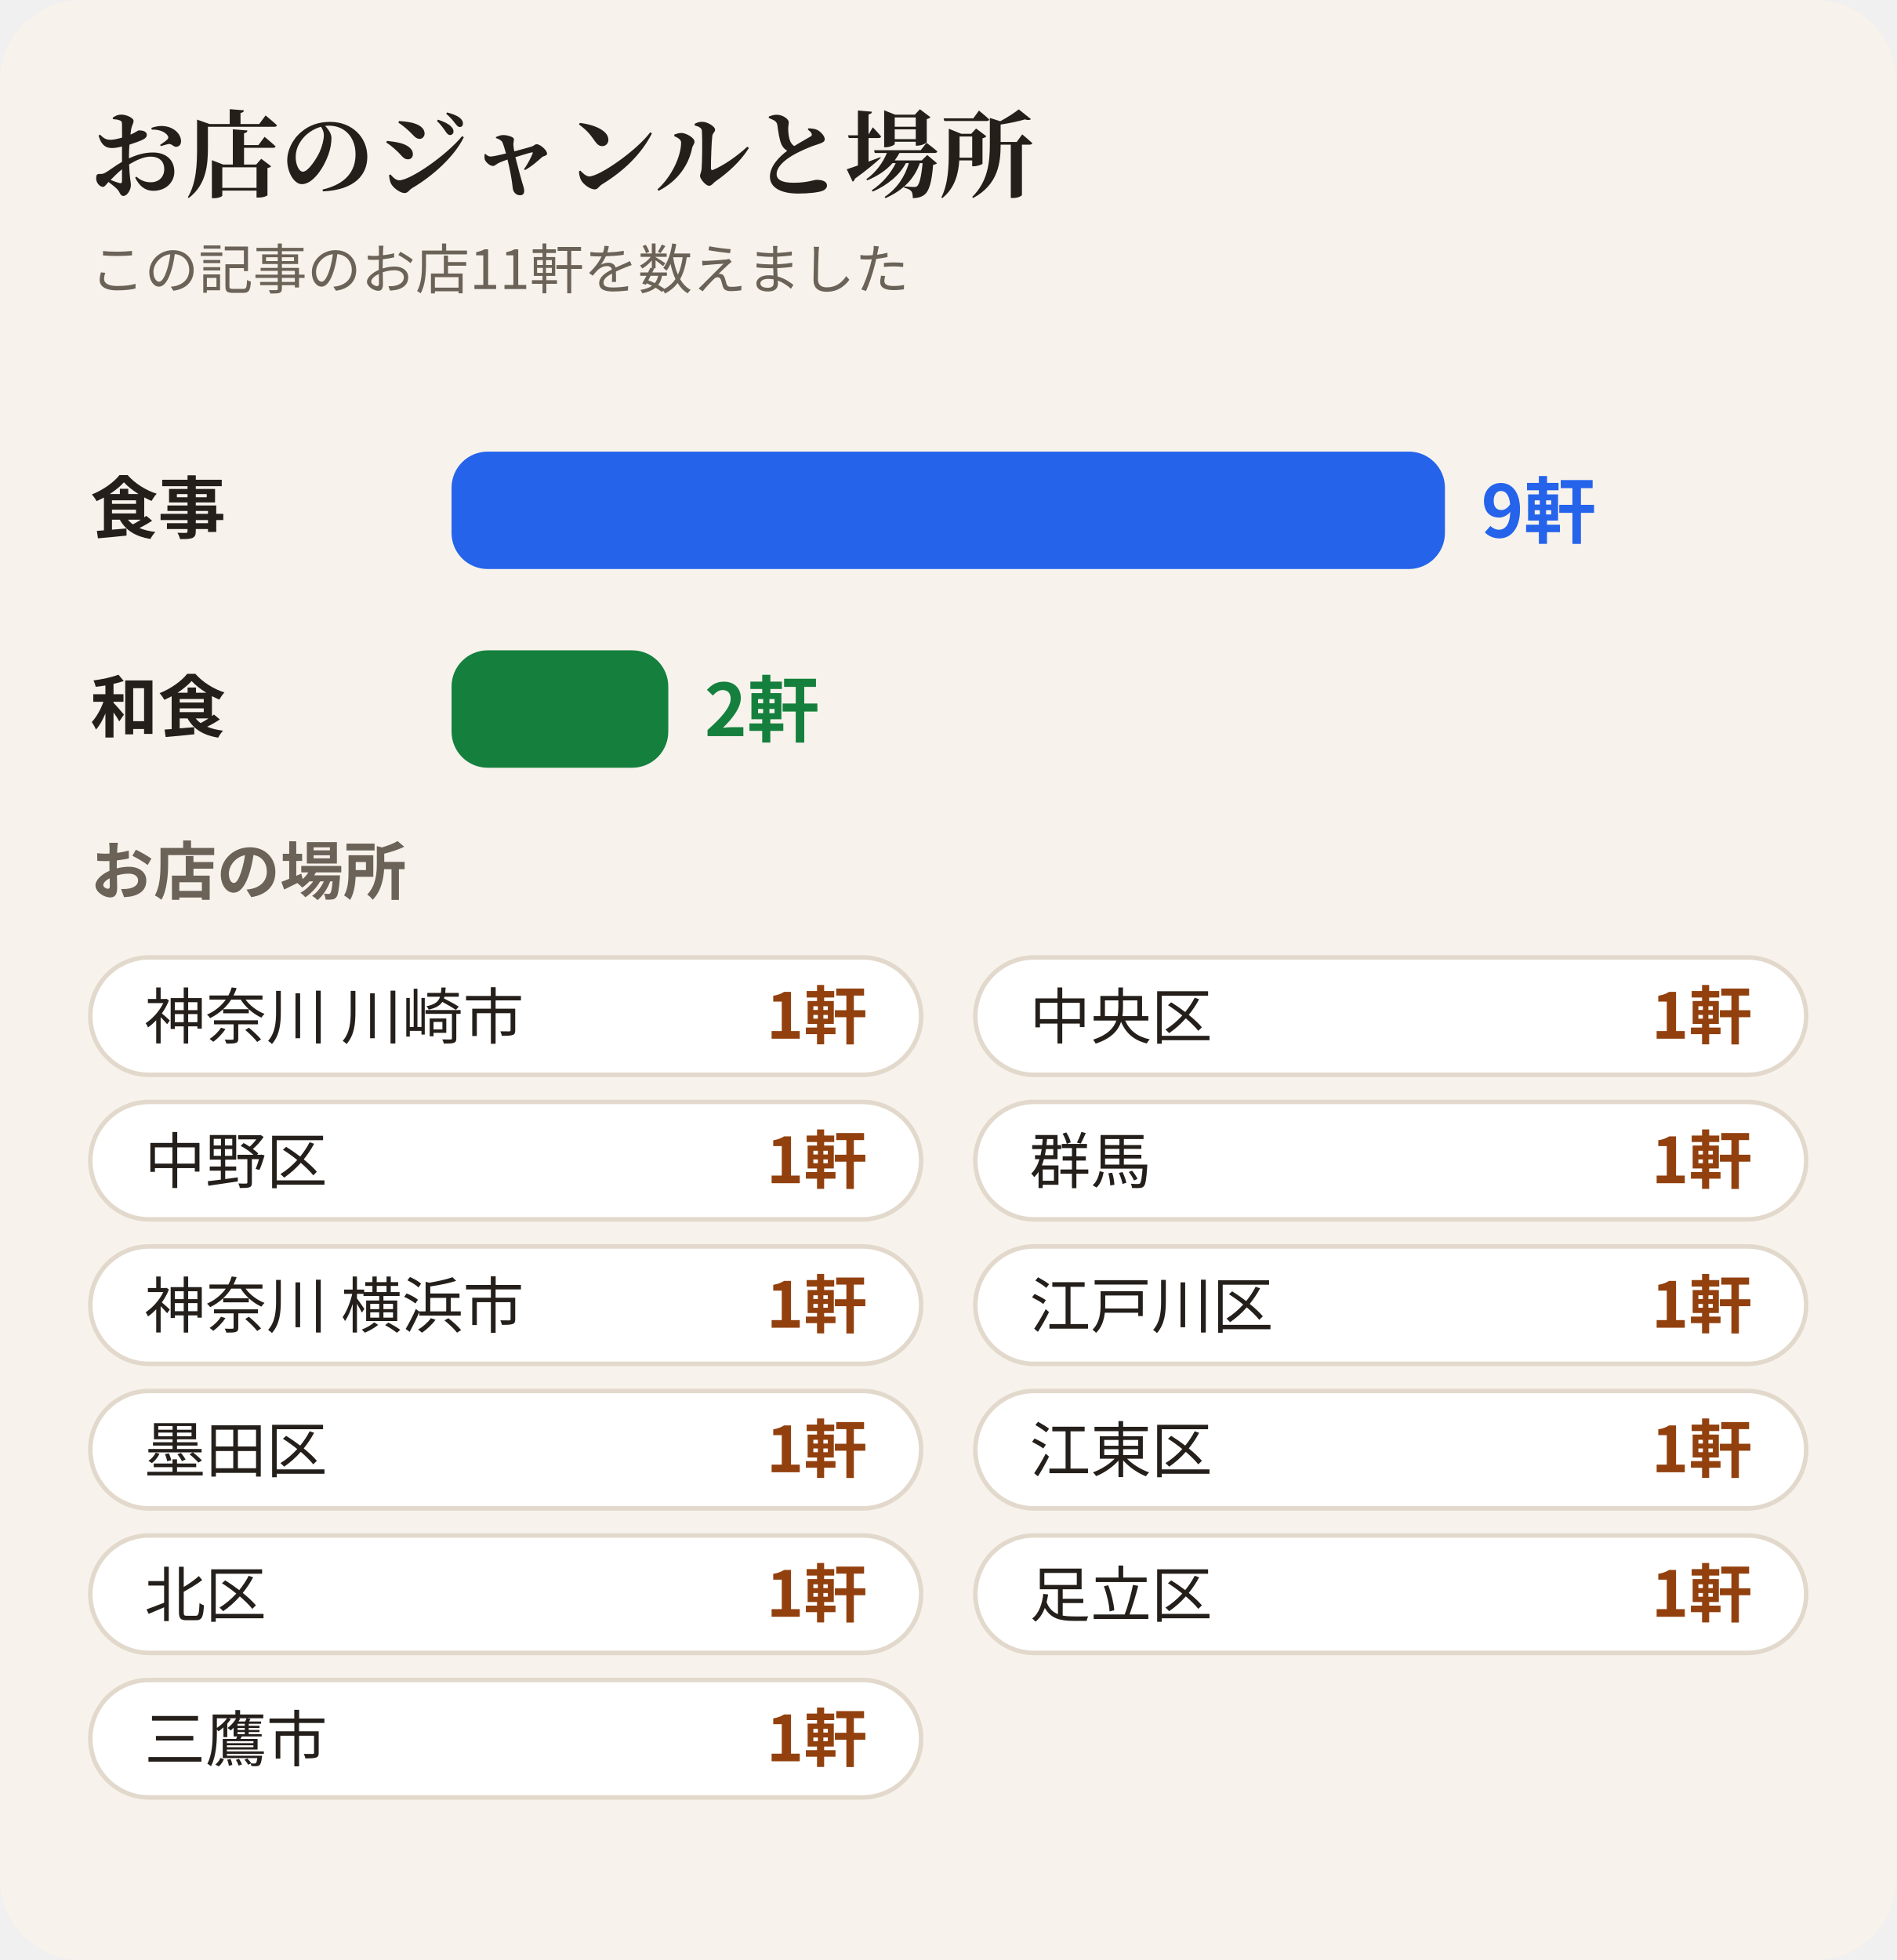
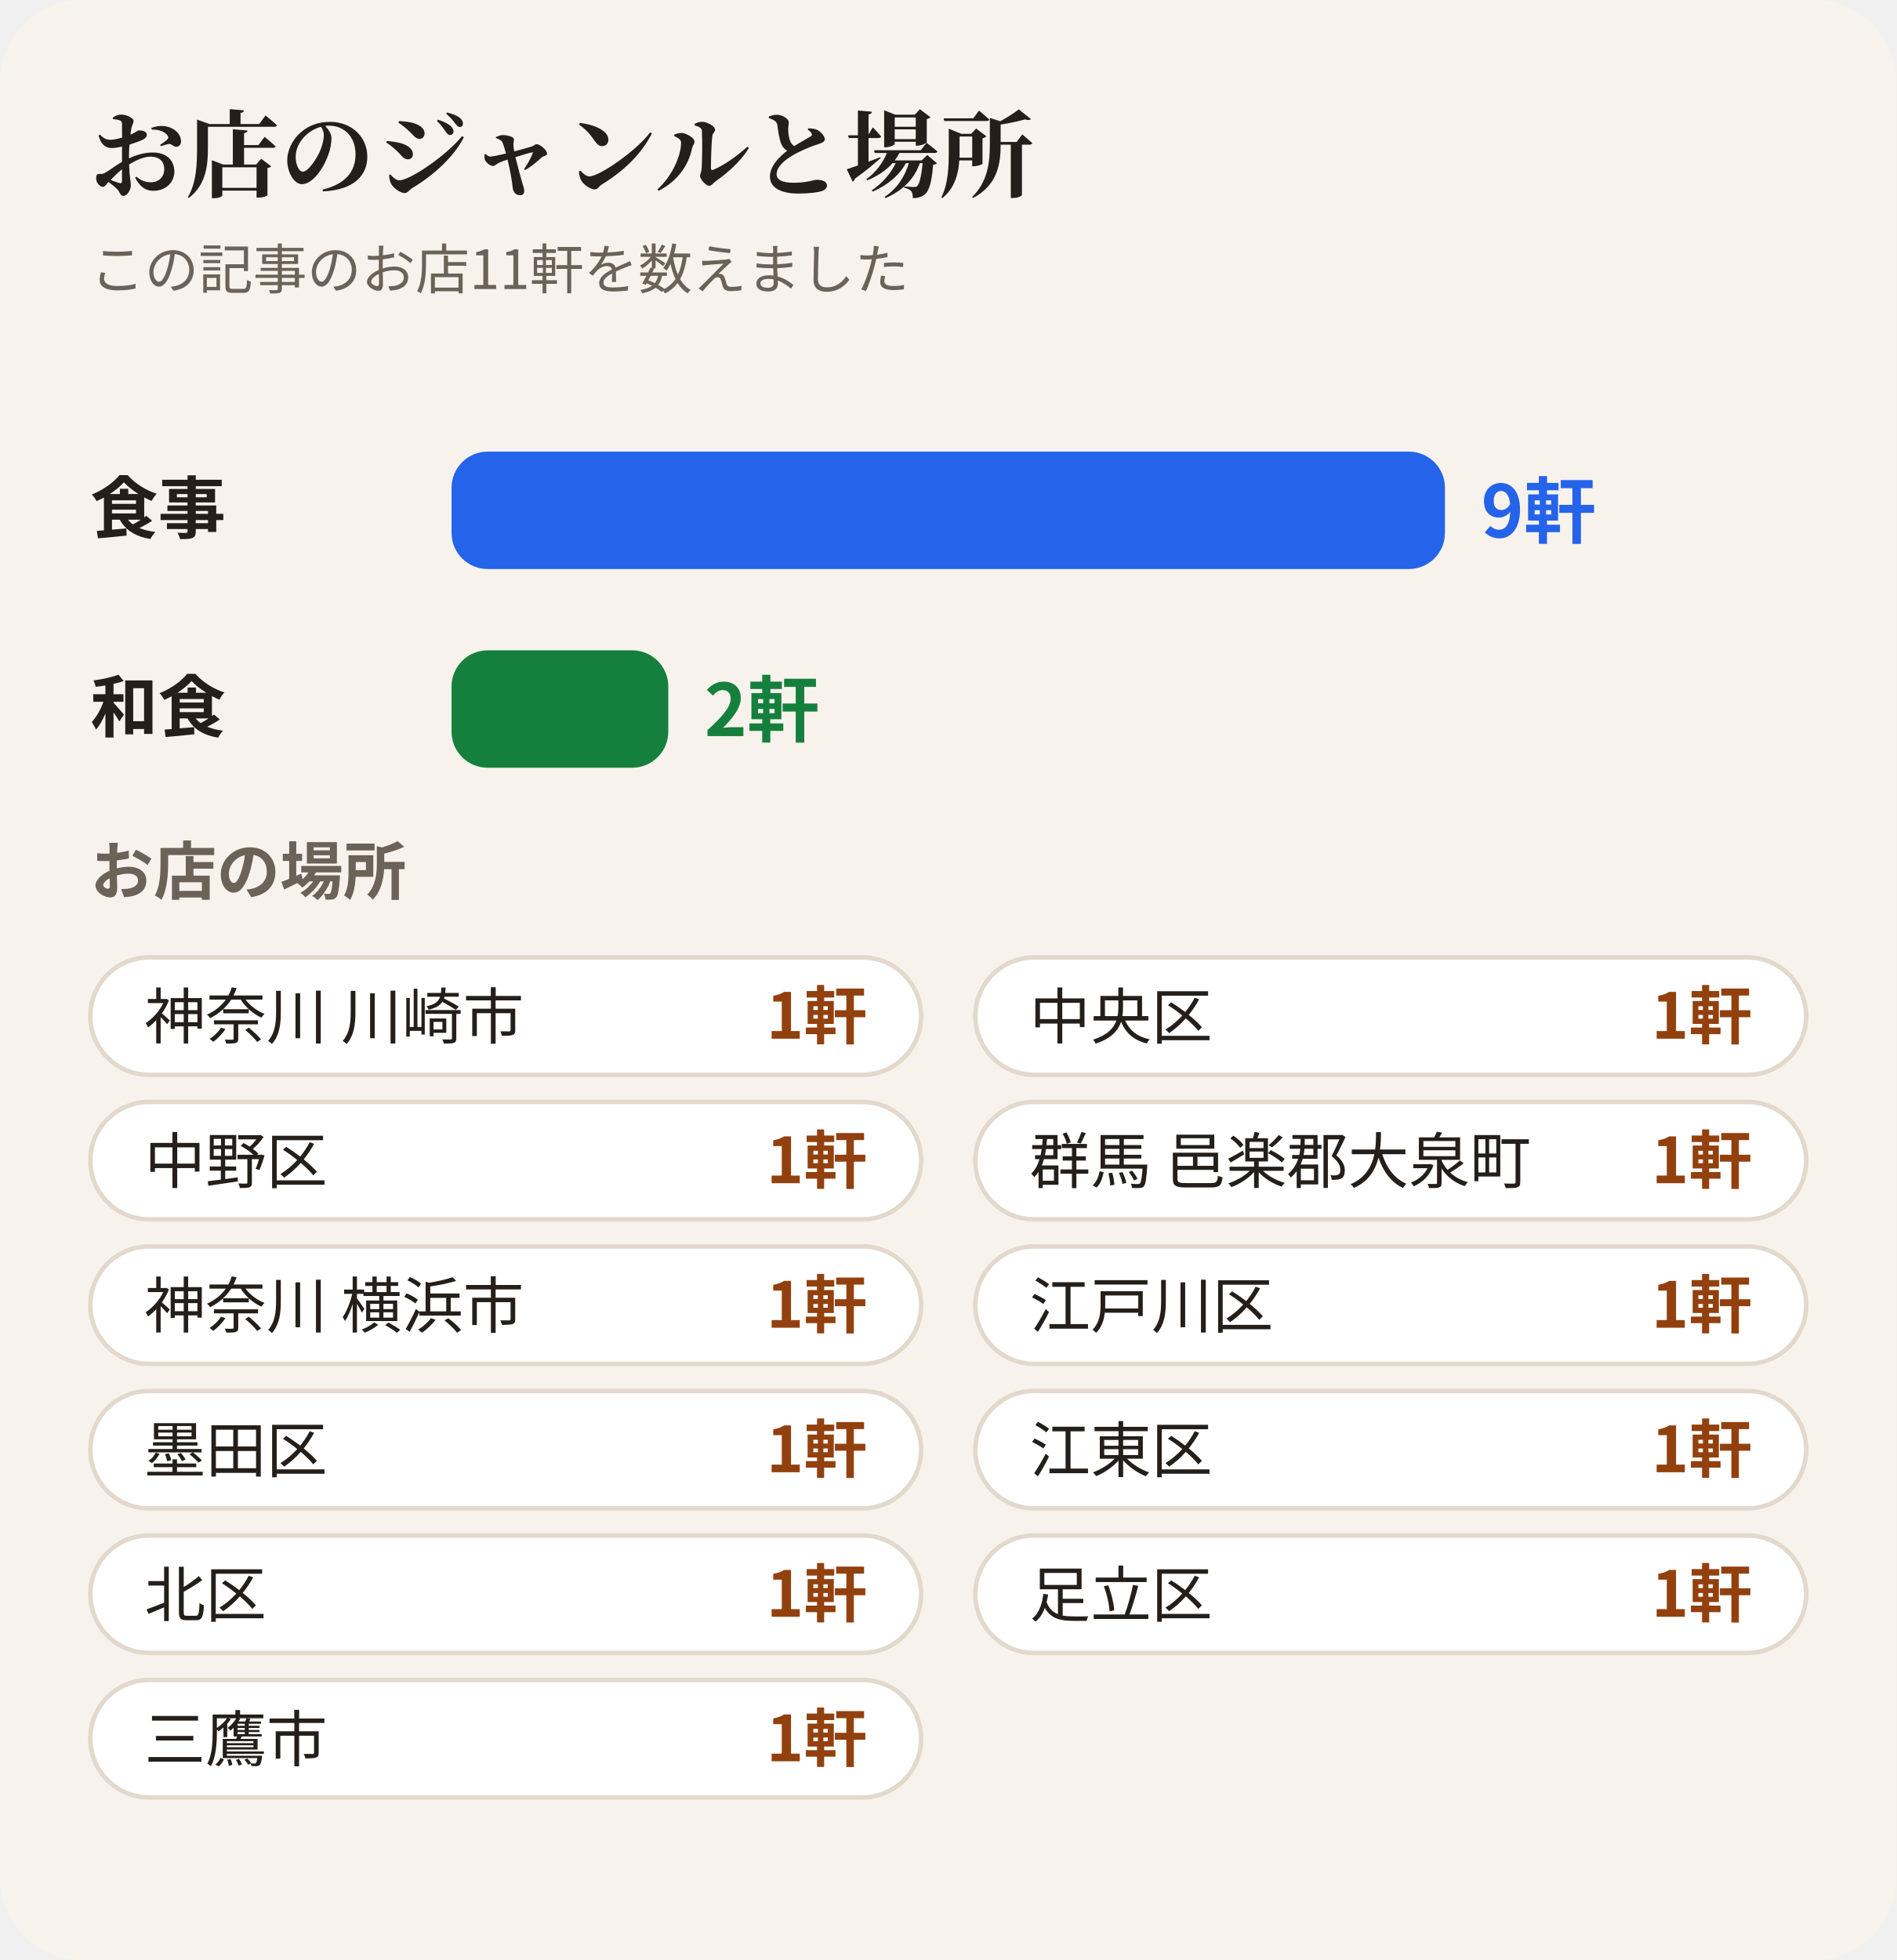
<svg xmlns="http://www.w3.org/2000/svg" viewBox="0 0 420 434" width="420" height="434" font-family="'Hiragino Sans','Noto Sans CJK JP','Noto Sans JP',sans-serif">
  <rect width="420" height="434" rx="18" fill="#F7F3EC" />
  <text x="20" y="42" font-size="21" font-weight="800" fill="#241F1A" font-family="'Hiragino Mincho ProN','Noto Serif CJK JP','Noto Serif JP',serif">お店のジャンルと場所</text>
  <text x="20" y="64" font-size="12" fill="#6B6258">この記事のお店11軒を数えました</text>
  <text x="20" y="118" font-size="15" font-weight="700" fill="#241F1A">食事</text>
  <rect x="100" y="100" width="220" height="26" rx="8" fill="#2563eb" />
  <text x="328" y="119" font-size="16" font-weight="800" fill="#2563eb">9軒</text>
  <text x="20" y="162" font-size="15" font-weight="700" fill="#241F1A">和食</text>
  <rect x="100" y="144" width="48" height="26" rx="8" fill="#15803d" />
  <text x="156" y="163" font-size="16" font-weight="800" fill="#15803d">2軒</text>
  <text x="20" y="198" font-size="14" font-weight="700" fill="#6B6258">お店の場所</text>
  <rect x="20" y="212" width="184" height="26" rx="13" fill="#fff" stroke="#E2D9CC" />
  <text x="32" y="230" font-size="13.5" fill="#241F1A">神奈川 川崎市</text>
  <text x="192" y="230" font-size="14" font-weight="800" text-anchor="end" fill="#92400e">1軒</text>
  <rect x="216" y="212" width="184" height="26" rx="13" fill="#fff" stroke="#E2D9CC" />
  <text x="228" y="230" font-size="13.5" fill="#241F1A">中央区</text>
  <text x="388" y="230" font-size="14" font-weight="800" text-anchor="end" fill="#92400e">1軒</text>
  <rect x="20" y="244" width="184" height="26" rx="13" fill="#fff" stroke="#E2D9CC" />
  <text x="32" y="262" font-size="13.5" fill="#241F1A">中野区</text>
  <text x="192" y="262" font-size="14" font-weight="800" text-anchor="end" fill="#92400e">1軒</text>
  <rect x="216" y="244" width="184" height="26" rx="13" fill="#fff" stroke="#E2D9CC" />
-   <text x="228" y="262" font-size="13.5" fill="#241F1A">群馬</text>
+   <text x="228" y="262" font-size="13.5" fill="#241F1A">群馬 邑楽郡大泉町</text>
  <text x="388" y="262" font-size="14" font-weight="800" text-anchor="end" fill="#92400e">1軒</text>
  <rect x="20" y="276" width="184" height="26" rx="13" fill="#fff" stroke="#E2D9CC" />
  <text x="32" y="294" font-size="13.5" fill="#241F1A">神奈川 横浜市</text>
  <text x="192" y="294" font-size="14" font-weight="800" text-anchor="end" fill="#92400e">1軒</text>
  <rect x="216" y="276" width="184" height="26" rx="13" fill="#fff" stroke="#E2D9CC" />
  <text x="228" y="294" font-size="13.5" fill="#241F1A">江戸川区</text>
  <text x="388" y="294" font-size="14" font-weight="800" text-anchor="end" fill="#92400e">1軒</text>
  <rect x="20" y="308" width="184" height="26" rx="13" fill="#fff" stroke="#E2D9CC" />
  <text x="32" y="326" font-size="13.5" fill="#241F1A">墨田区</text>
  <text x="192" y="326" font-size="14" font-weight="800" text-anchor="end" fill="#92400e">1軒</text>
  <rect x="216" y="308" width="184" height="26" rx="13" fill="#fff" stroke="#E2D9CC" />
  <text x="228" y="326" font-size="13.5" fill="#241F1A">江東区</text>
  <text x="388" y="326" font-size="14" font-weight="800" text-anchor="end" fill="#92400e">1軒</text>
  <rect x="20" y="340" width="184" height="26" rx="13" fill="#fff" stroke="#E2D9CC" />
  <text x="32" y="358" font-size="13.5" fill="#241F1A">北区</text>
  <text x="192" y="358" font-size="14" font-weight="800" text-anchor="end" fill="#92400e">1軒</text>
  <rect x="216" y="340" width="184" height="26" rx="13" fill="#fff" stroke="#E2D9CC" />
  <text x="228" y="358" font-size="13.5" fill="#241F1A">足立区</text>
  <text x="388" y="358" font-size="14" font-weight="800" text-anchor="end" fill="#92400e">1軒</text>
  <rect x="20" y="372" width="184" height="26" rx="13" fill="#fff" stroke="#E2D9CC" />
  <text x="32" y="390" font-size="13.5" fill="#241F1A">三鷹市</text>
  <text x="192" y="390" font-size="14" font-weight="800" text-anchor="end" fill="#92400e">1軒</text>
</svg>
